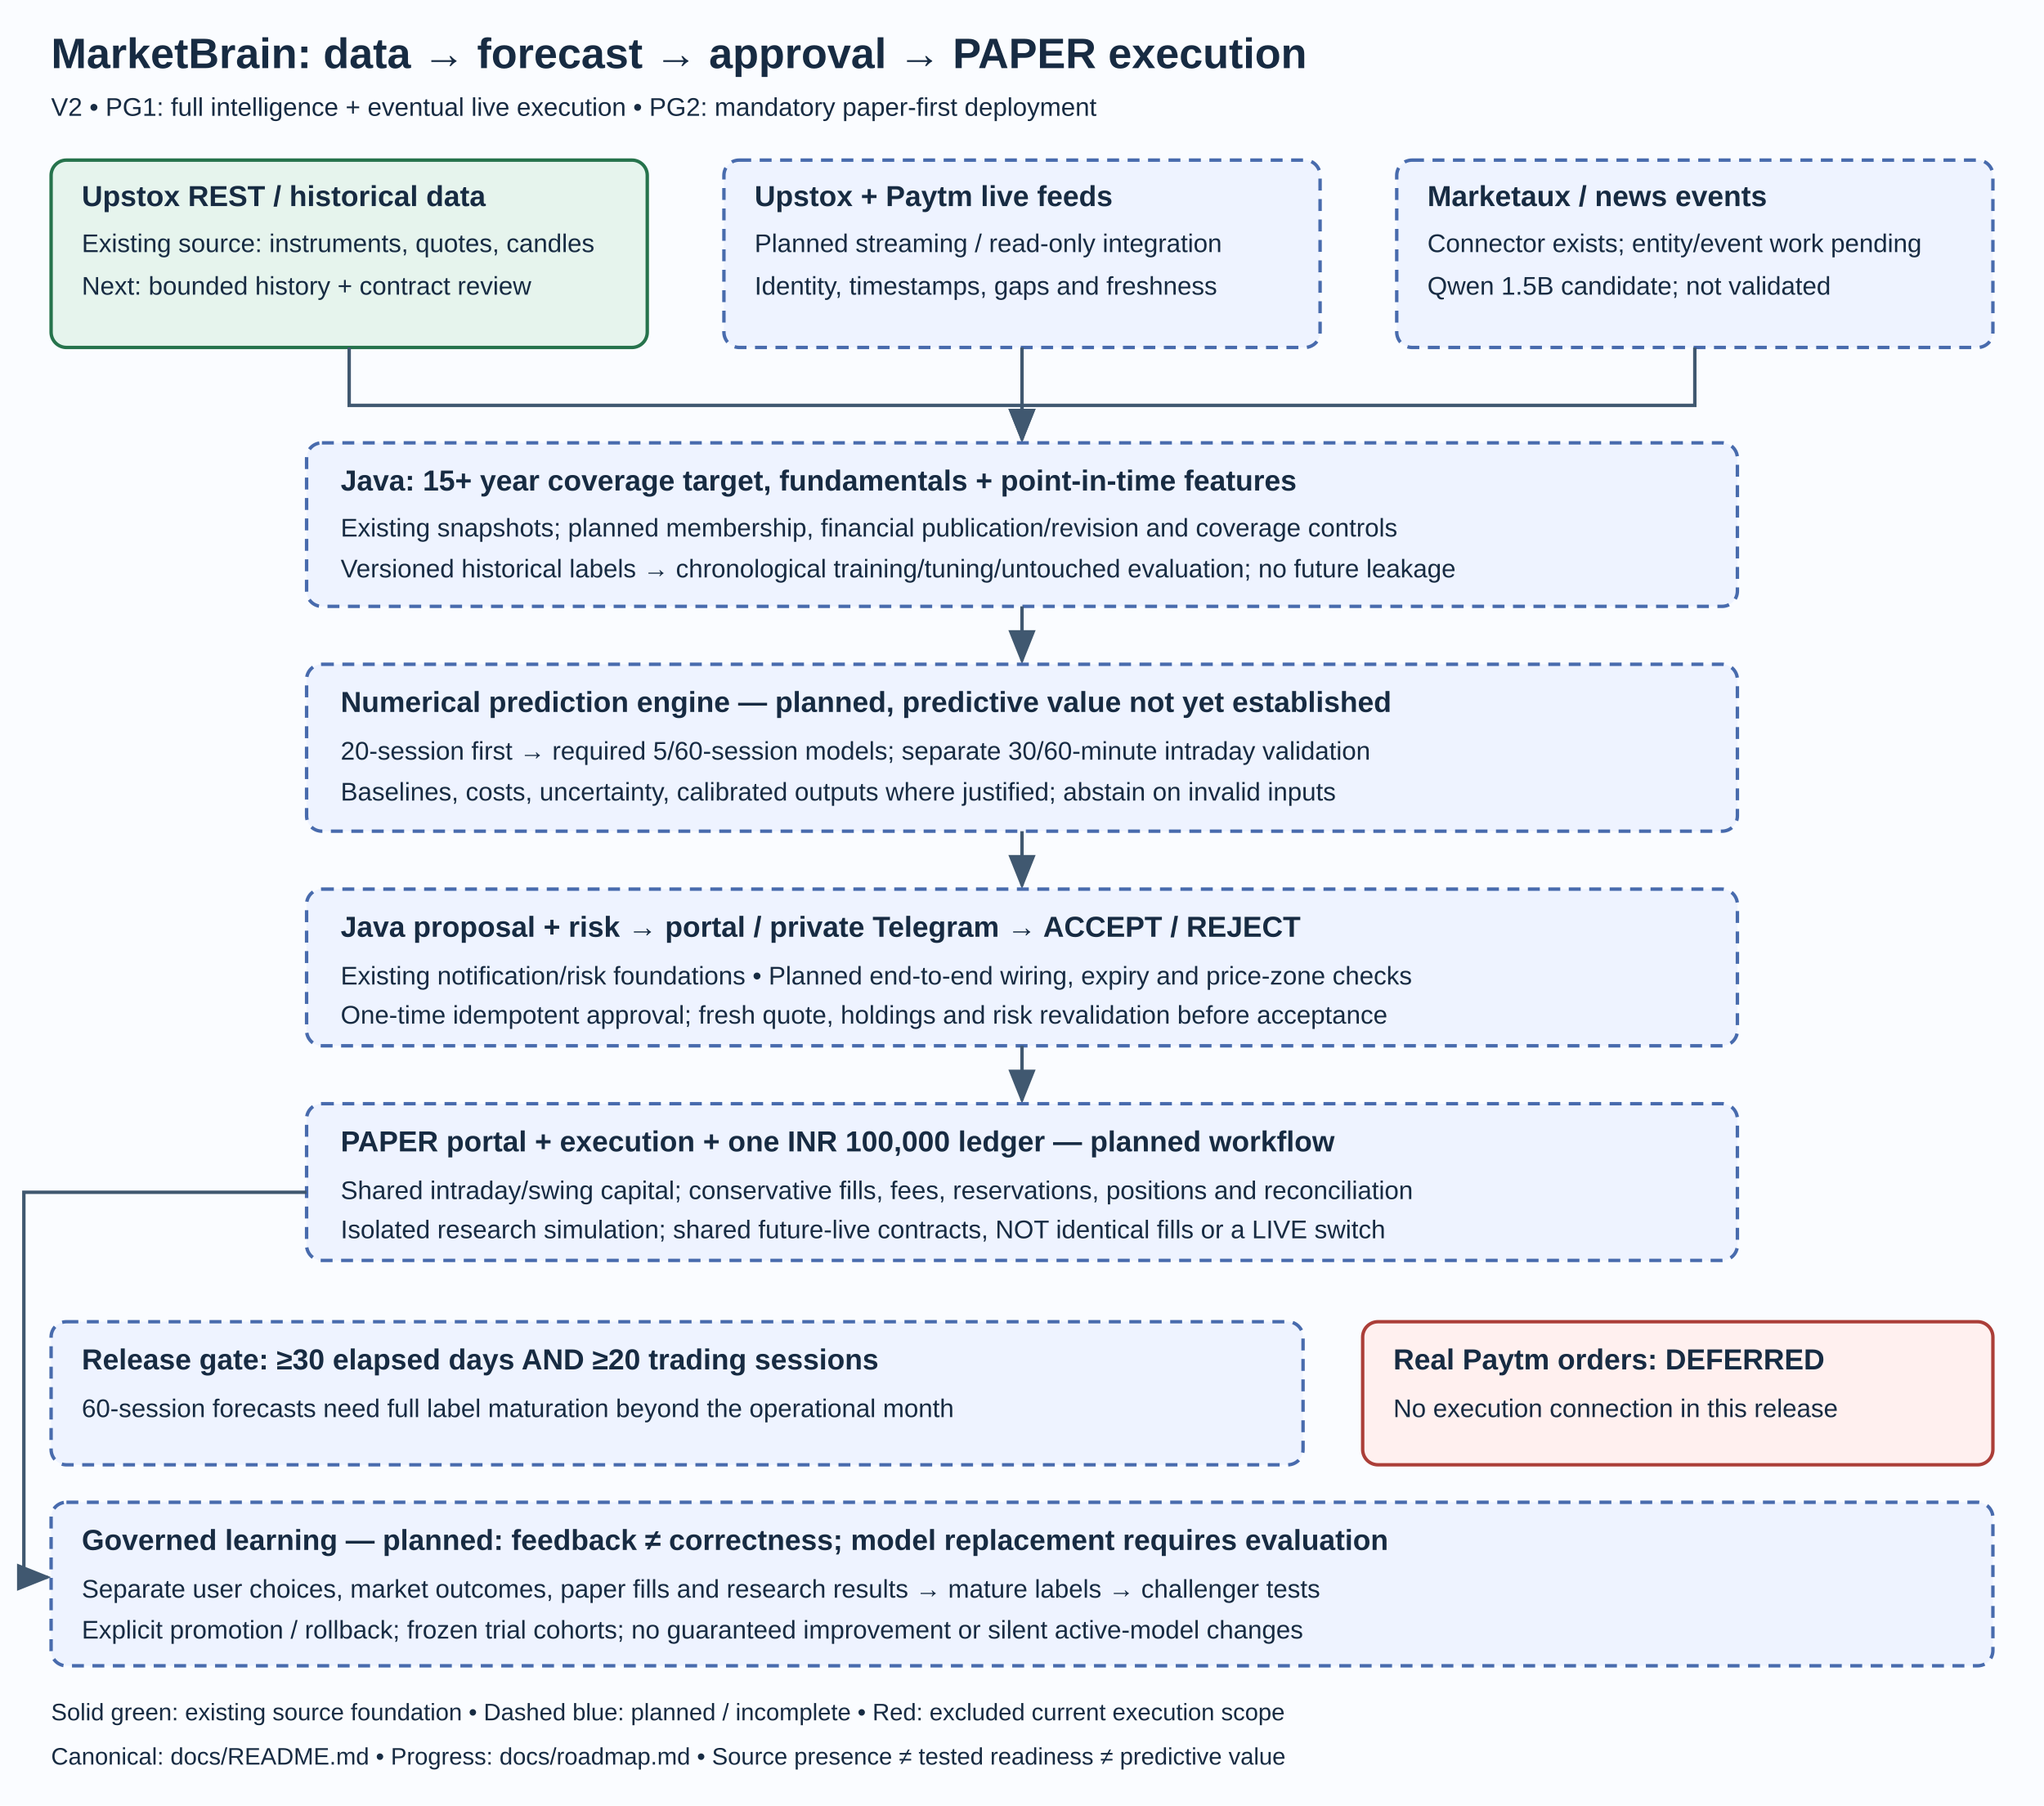
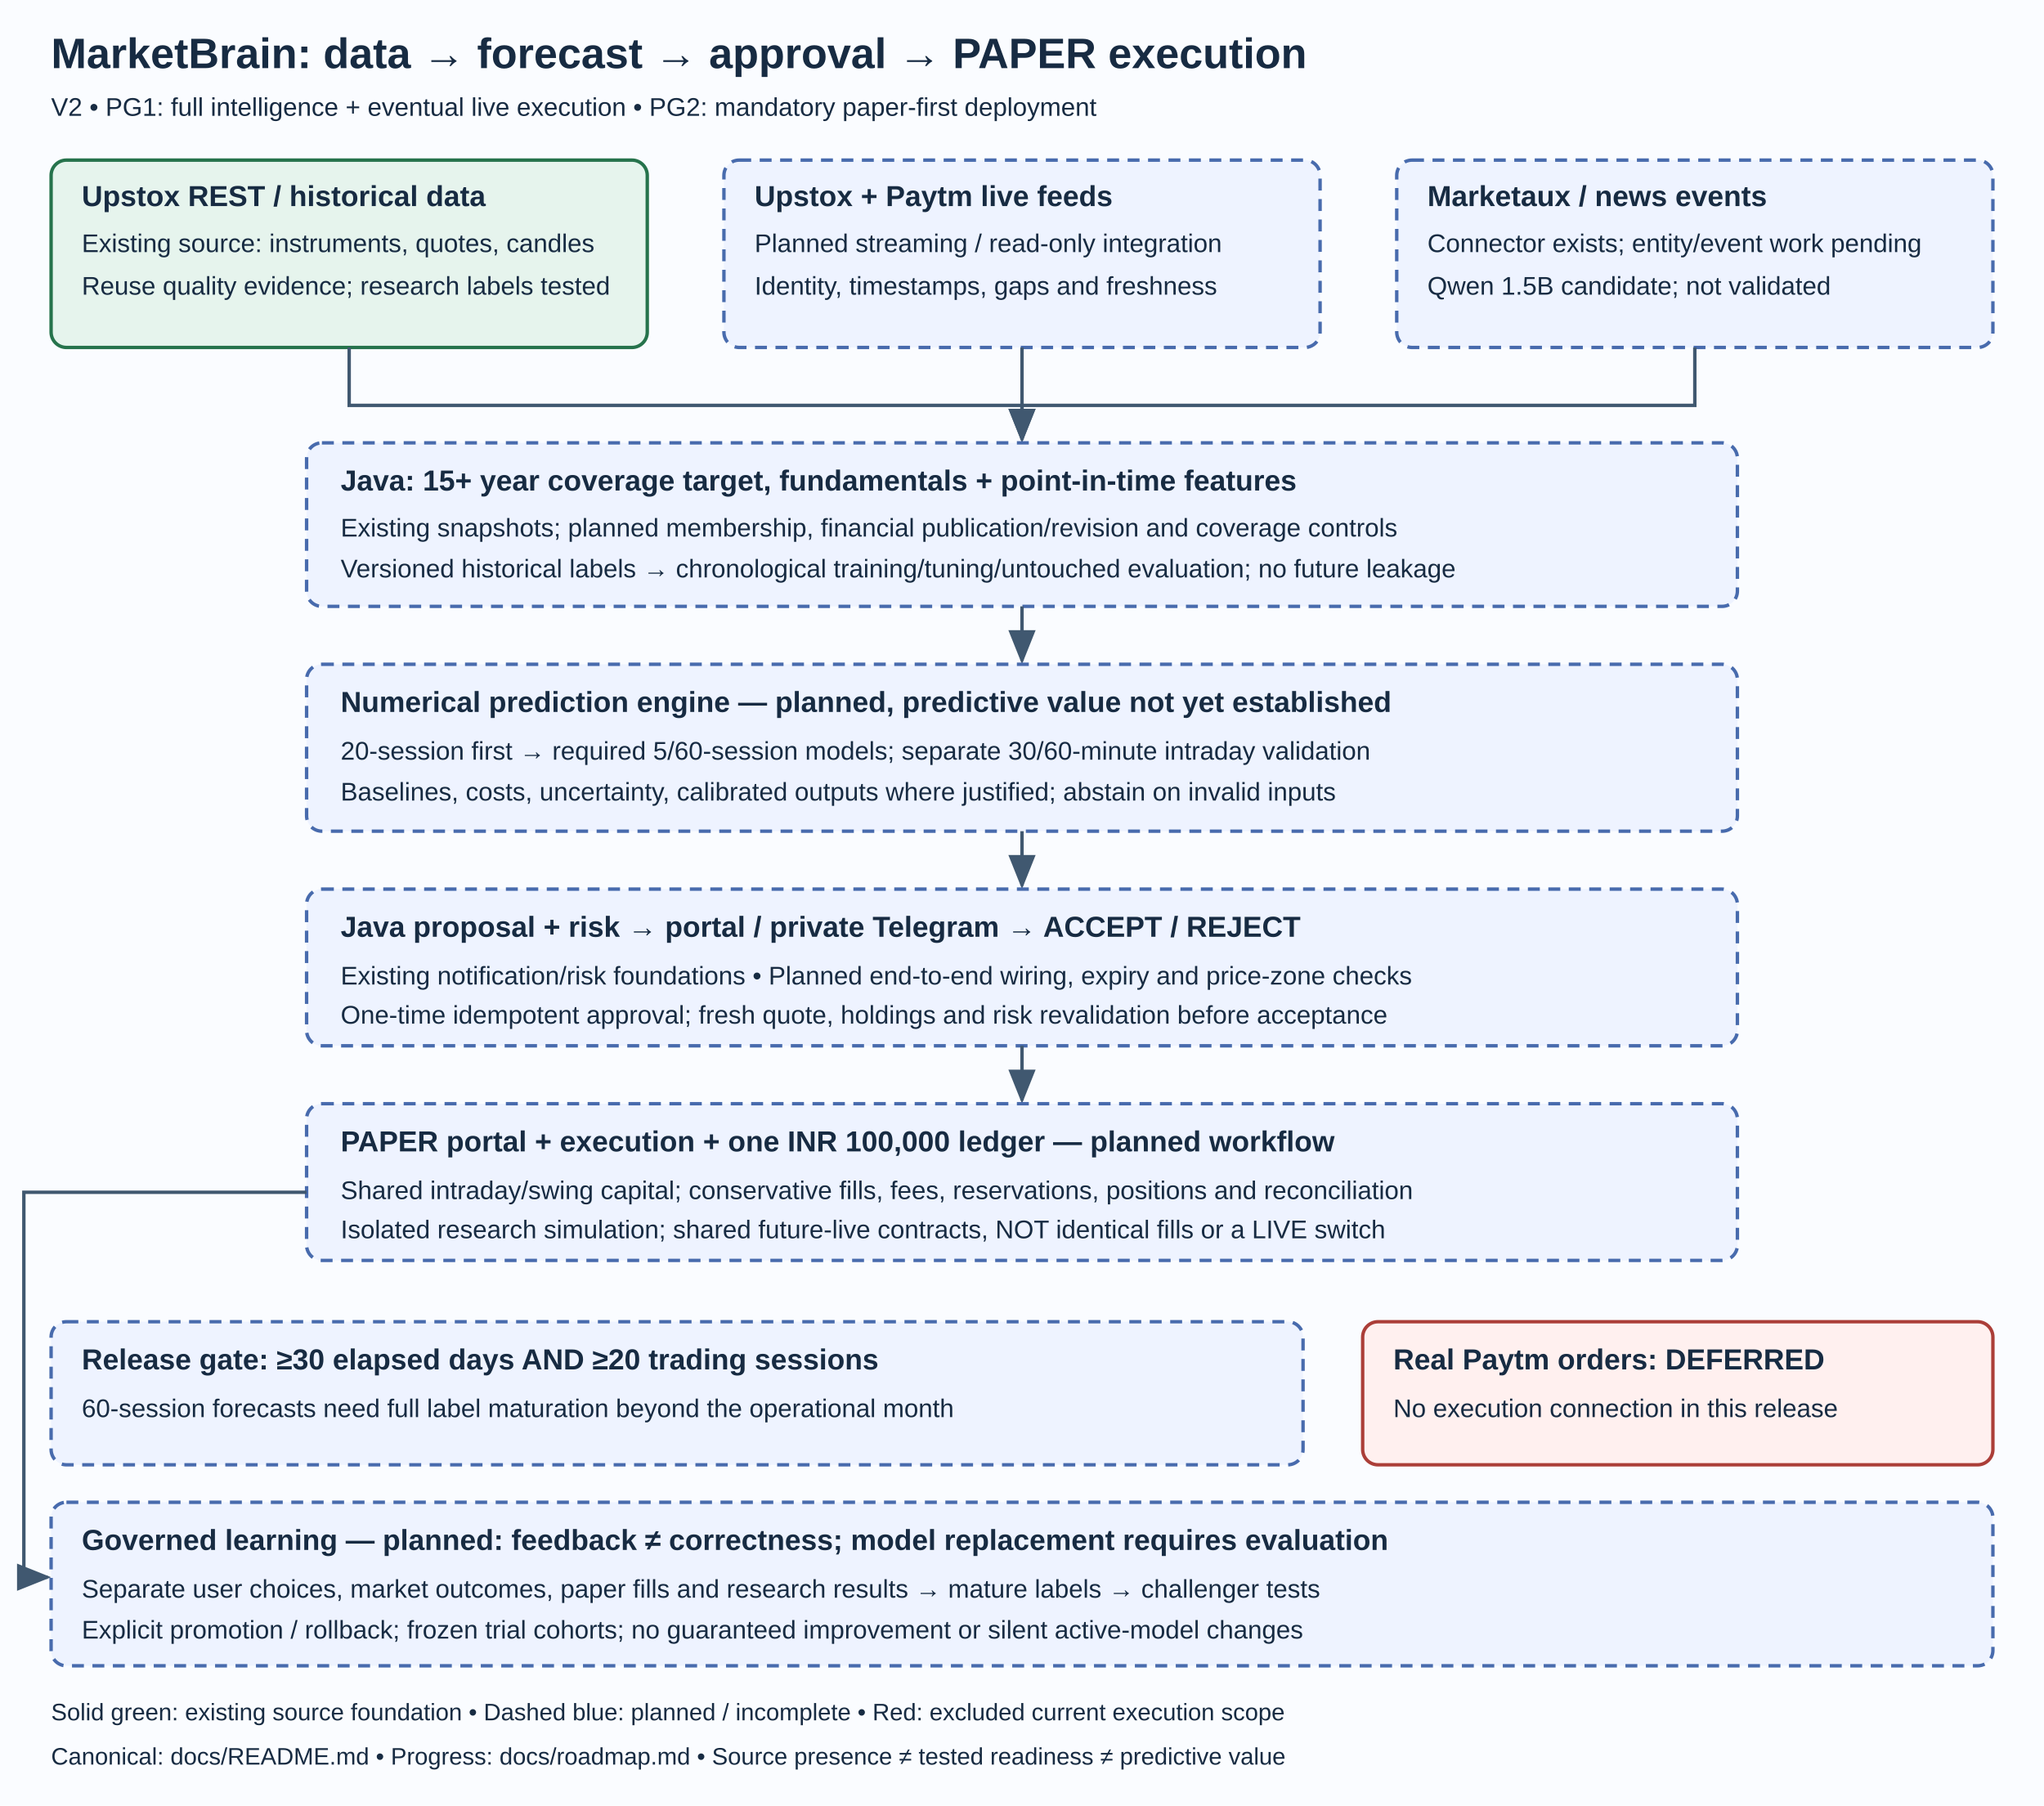
<svg xmlns="http://www.w3.org/2000/svg" width="1200" height="1060" viewBox="0 0 1200 1060" role="img" aria-labelledby="title desc">
  <defs>
    <marker id="arrow" markerWidth="10" markerHeight="8" refX="9" refY="4" orient="auto">
      <path d="M0,0 L10,4 L0,8 Z" fill="#405870" />
    </marker>
    <style>
      text { font-family: Arial, sans-serif; fill: #172b42; }
      .heading { font-size: 25px; font-weight: bold; }
      .label { font-size: 17px; font-weight: bold; }
      .body { font-size: 15px; }
      .small { font-size: 14px; }
      .existing { fill: #e6f4ed; stroke: #26734c; stroke-width: 2; }
      .planned { fill: #eef3ff; stroke: #486bad; stroke-width: 2; stroke-dasharray: 7 5; }
      .blocked { fill: #fff0ef; stroke: #ab3e38; stroke-width: 2; }
      .line { fill: none; stroke: #405870; stroke-width: 2; marker-end: url(#arrow); }
    </style>
  </defs>
  <rect width="1200" height="1060" fill="#fafcff" />
  <text x="30" y="40" class="heading">MarketBrain: data → forecast → approval → PAPER execution</text>
  <text x="30" y="68" class="body">V2 • PG1: full intelligence + eventual live execution • PG2: mandatory paper-first deployment</text>
  <rect x="30" y="94" width="350" height="110" rx="9" class="existing" />
  <text x="48" y="121" class="label">Upstox REST / historical data</text>
  <text x="48" y="148" class="body">Existing source: instruments, quotes, candles</text>
-   <text x="48" y="173" class="body">Next: bounded history + contract review</text>
+   <text x="48" y="173" class="body">Reuse quality evidence; research labels tested</text>
  <rect x="425" y="94" width="350" height="110" rx="9" class="planned" />
  <text x="443" y="121" class="label">Upstox + Paytm live feeds</text>
  <text x="443" y="148" class="body">Planned streaming / read-only integration</text>
  <text x="443" y="173" class="body">Identity, timestamps, gaps and freshness</text>
  <rect x="820" y="94" width="350" height="110" rx="9" class="planned" />
  <text x="838" y="121" class="label">Marketaux / news events</text>
  <text x="838" y="148" class="body">Connector exists; entity/event work pending</text>
  <text x="838" y="173" class="body">Qwen 1.5B candidate; not validated</text>
  <path d="M205 204 V238 H600 V258" class="line" />
  <path d="M600 204 V258" class="line" />
  <path d="M995 204 V238 H600" fill="none" stroke="#405870" stroke-width="2" />
  <rect x="180" y="260" width="840" height="96" rx="9" class="planned" />
  <text x="200" y="288" class="label">Java: 15+ year coverage target, fundamentals + point-in-time features</text>
  <text x="200" y="315" class="body">Existing snapshots; planned membership, financial publication/revision and coverage controls</text>
  <text x="200" y="339" class="body">Versioned historical labels → chronological training/tuning/untouched evaluation; no future leakage</text>
  <path d="M600 356 V388" class="line" />
  <rect x="180" y="390" width="840" height="98" rx="9" class="planned" />
  <text x="200" y="418" class="label">Numerical prediction engine — planned, predictive value not yet established</text>
  <text x="200" y="446" class="body">20-session first → required 5/60-session models; separate 30/60-minute intraday validation</text>
  <text x="200" y="470" class="body">Baselines, costs, uncertainty, calibrated outputs where justified; abstain on invalid inputs</text>
  <path d="M600 488 V520" class="line" />
  <rect x="180" y="522" width="840" height="92" rx="9" class="planned" />
  <text x="200" y="550" class="label">Java proposal + risk → portal / private Telegram → ACCEPT / REJECT</text>
  <text x="200" y="578" class="body">Existing notification/risk foundations • Planned end-to-end wiring, expiry and price-zone checks</text>
  <text x="200" y="601" class="body">One-time idempotent approval; fresh quote, holdings and risk revalidation before acceptance</text>
  <path d="M600 614 V646" class="line" />
  <rect x="180" y="648" width="840" height="92" rx="9" class="planned" />
  <text x="200" y="676" class="label">PAPER portal + execution + one INR 100,000 ledger — planned workflow</text>
  <text x="200" y="704" class="body">Shared intraday/swing capital; conservative fills, fees, reservations, positions and reconciliation</text>
  <text x="200" y="727" class="body">Isolated research simulation; shared future-live contracts, NOT identical fills or a LIVE switch</text>
  <rect x="30" y="776" width="735" height="84" rx="9" class="planned" />
  <text x="48" y="804" class="label">Release gate: ≥30 elapsed days AND ≥20 trading sessions</text>
  <text x="48" y="832" class="body">60-session forecasts need full label maturation beyond the operational month</text>
  <rect x="800" y="776" width="370" height="84" rx="9" class="blocked" />
  <text x="818" y="804" class="label">Real Paytm orders: DEFERRED</text>
  <text x="818" y="832" class="body">No execution connection in this release</text>
  <path d="M180 700 H14 V926 H28" class="line" />
  <rect x="30" y="882" width="1140" height="96" rx="9" class="planned" />
  <text x="48" y="910" class="label">Governed learning — planned: feedback ≠ correctness; model replacement requires evaluation</text>
  <text x="48" y="938" class="body">Separate user choices, market outcomes, paper fills and research results → mature labels → challenger tests</text>
  <text x="48" y="962" class="body">Explicit promotion / rollback; frozen trial cohorts; no guaranteed improvement or silent active-model changes</text>
  <text x="30" y="1010" class="small">Solid green: existing source foundation • Dashed blue: planned / incomplete • Red: excluded current execution scope</text>
  <text x="30" y="1036" class="small">Canonical: docs/README.md • Progress: docs/roadmap.md • Source presence ≠ tested readiness ≠ predictive value</text>
</svg>
